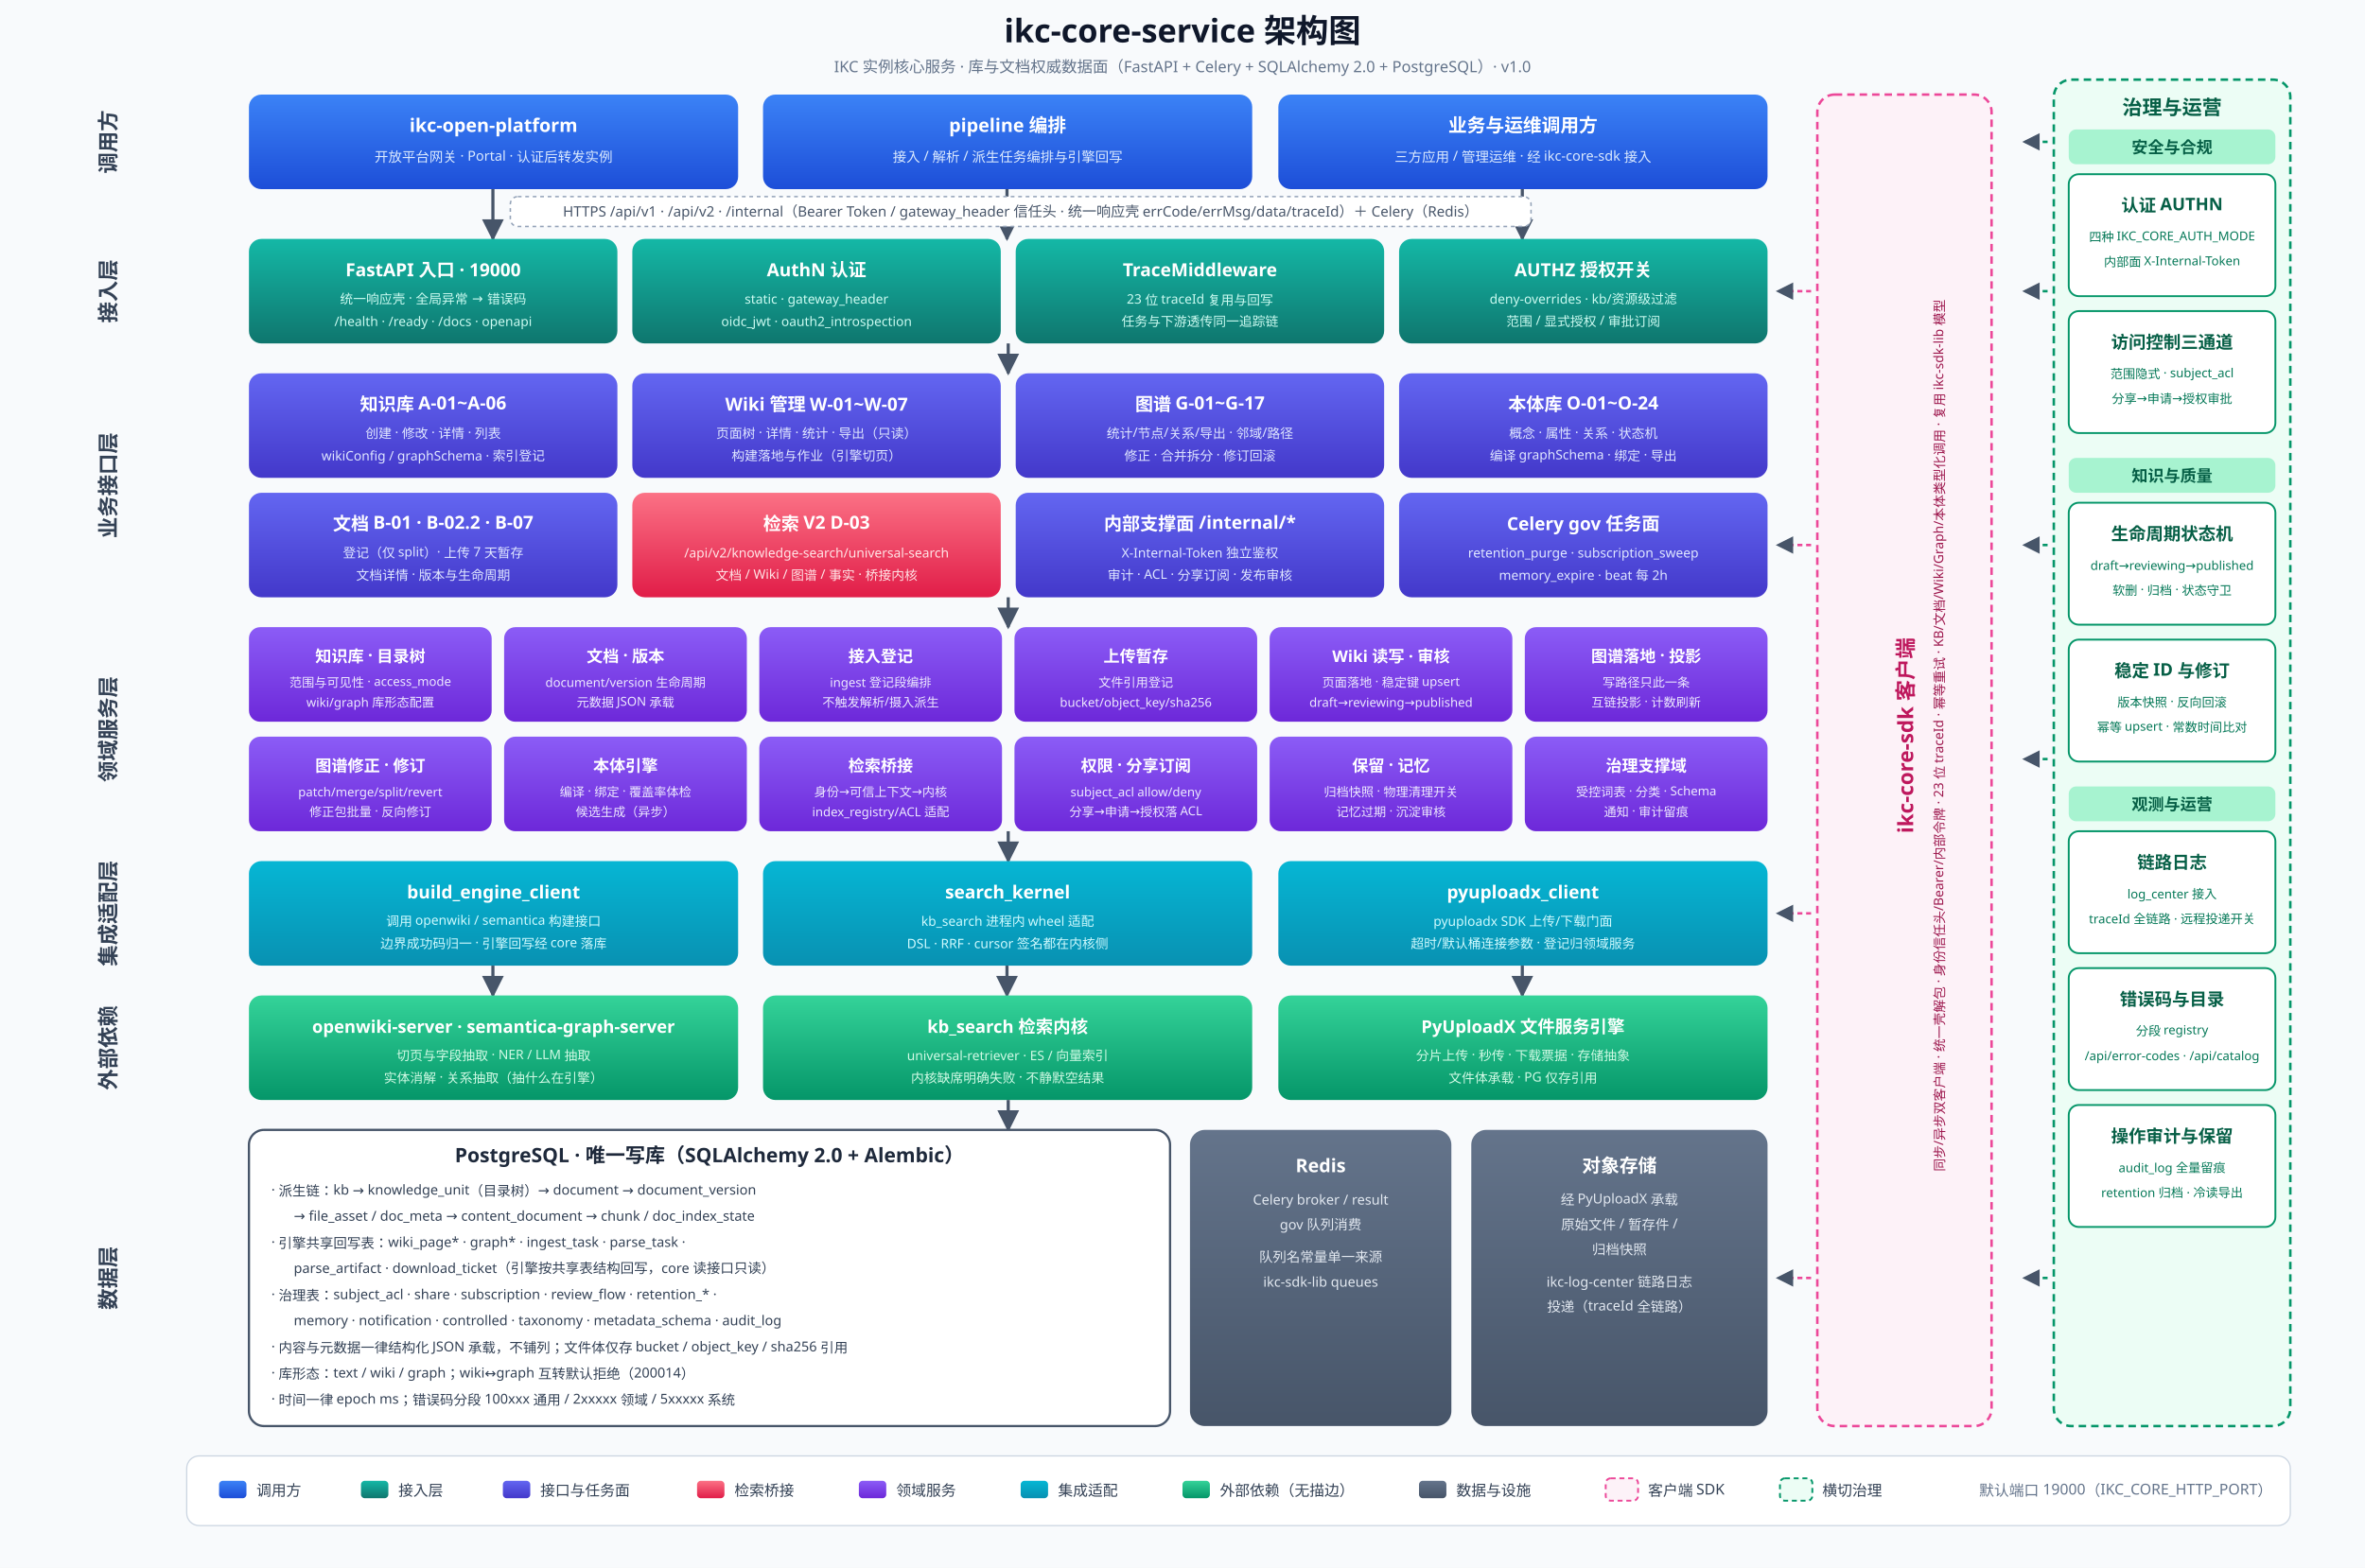
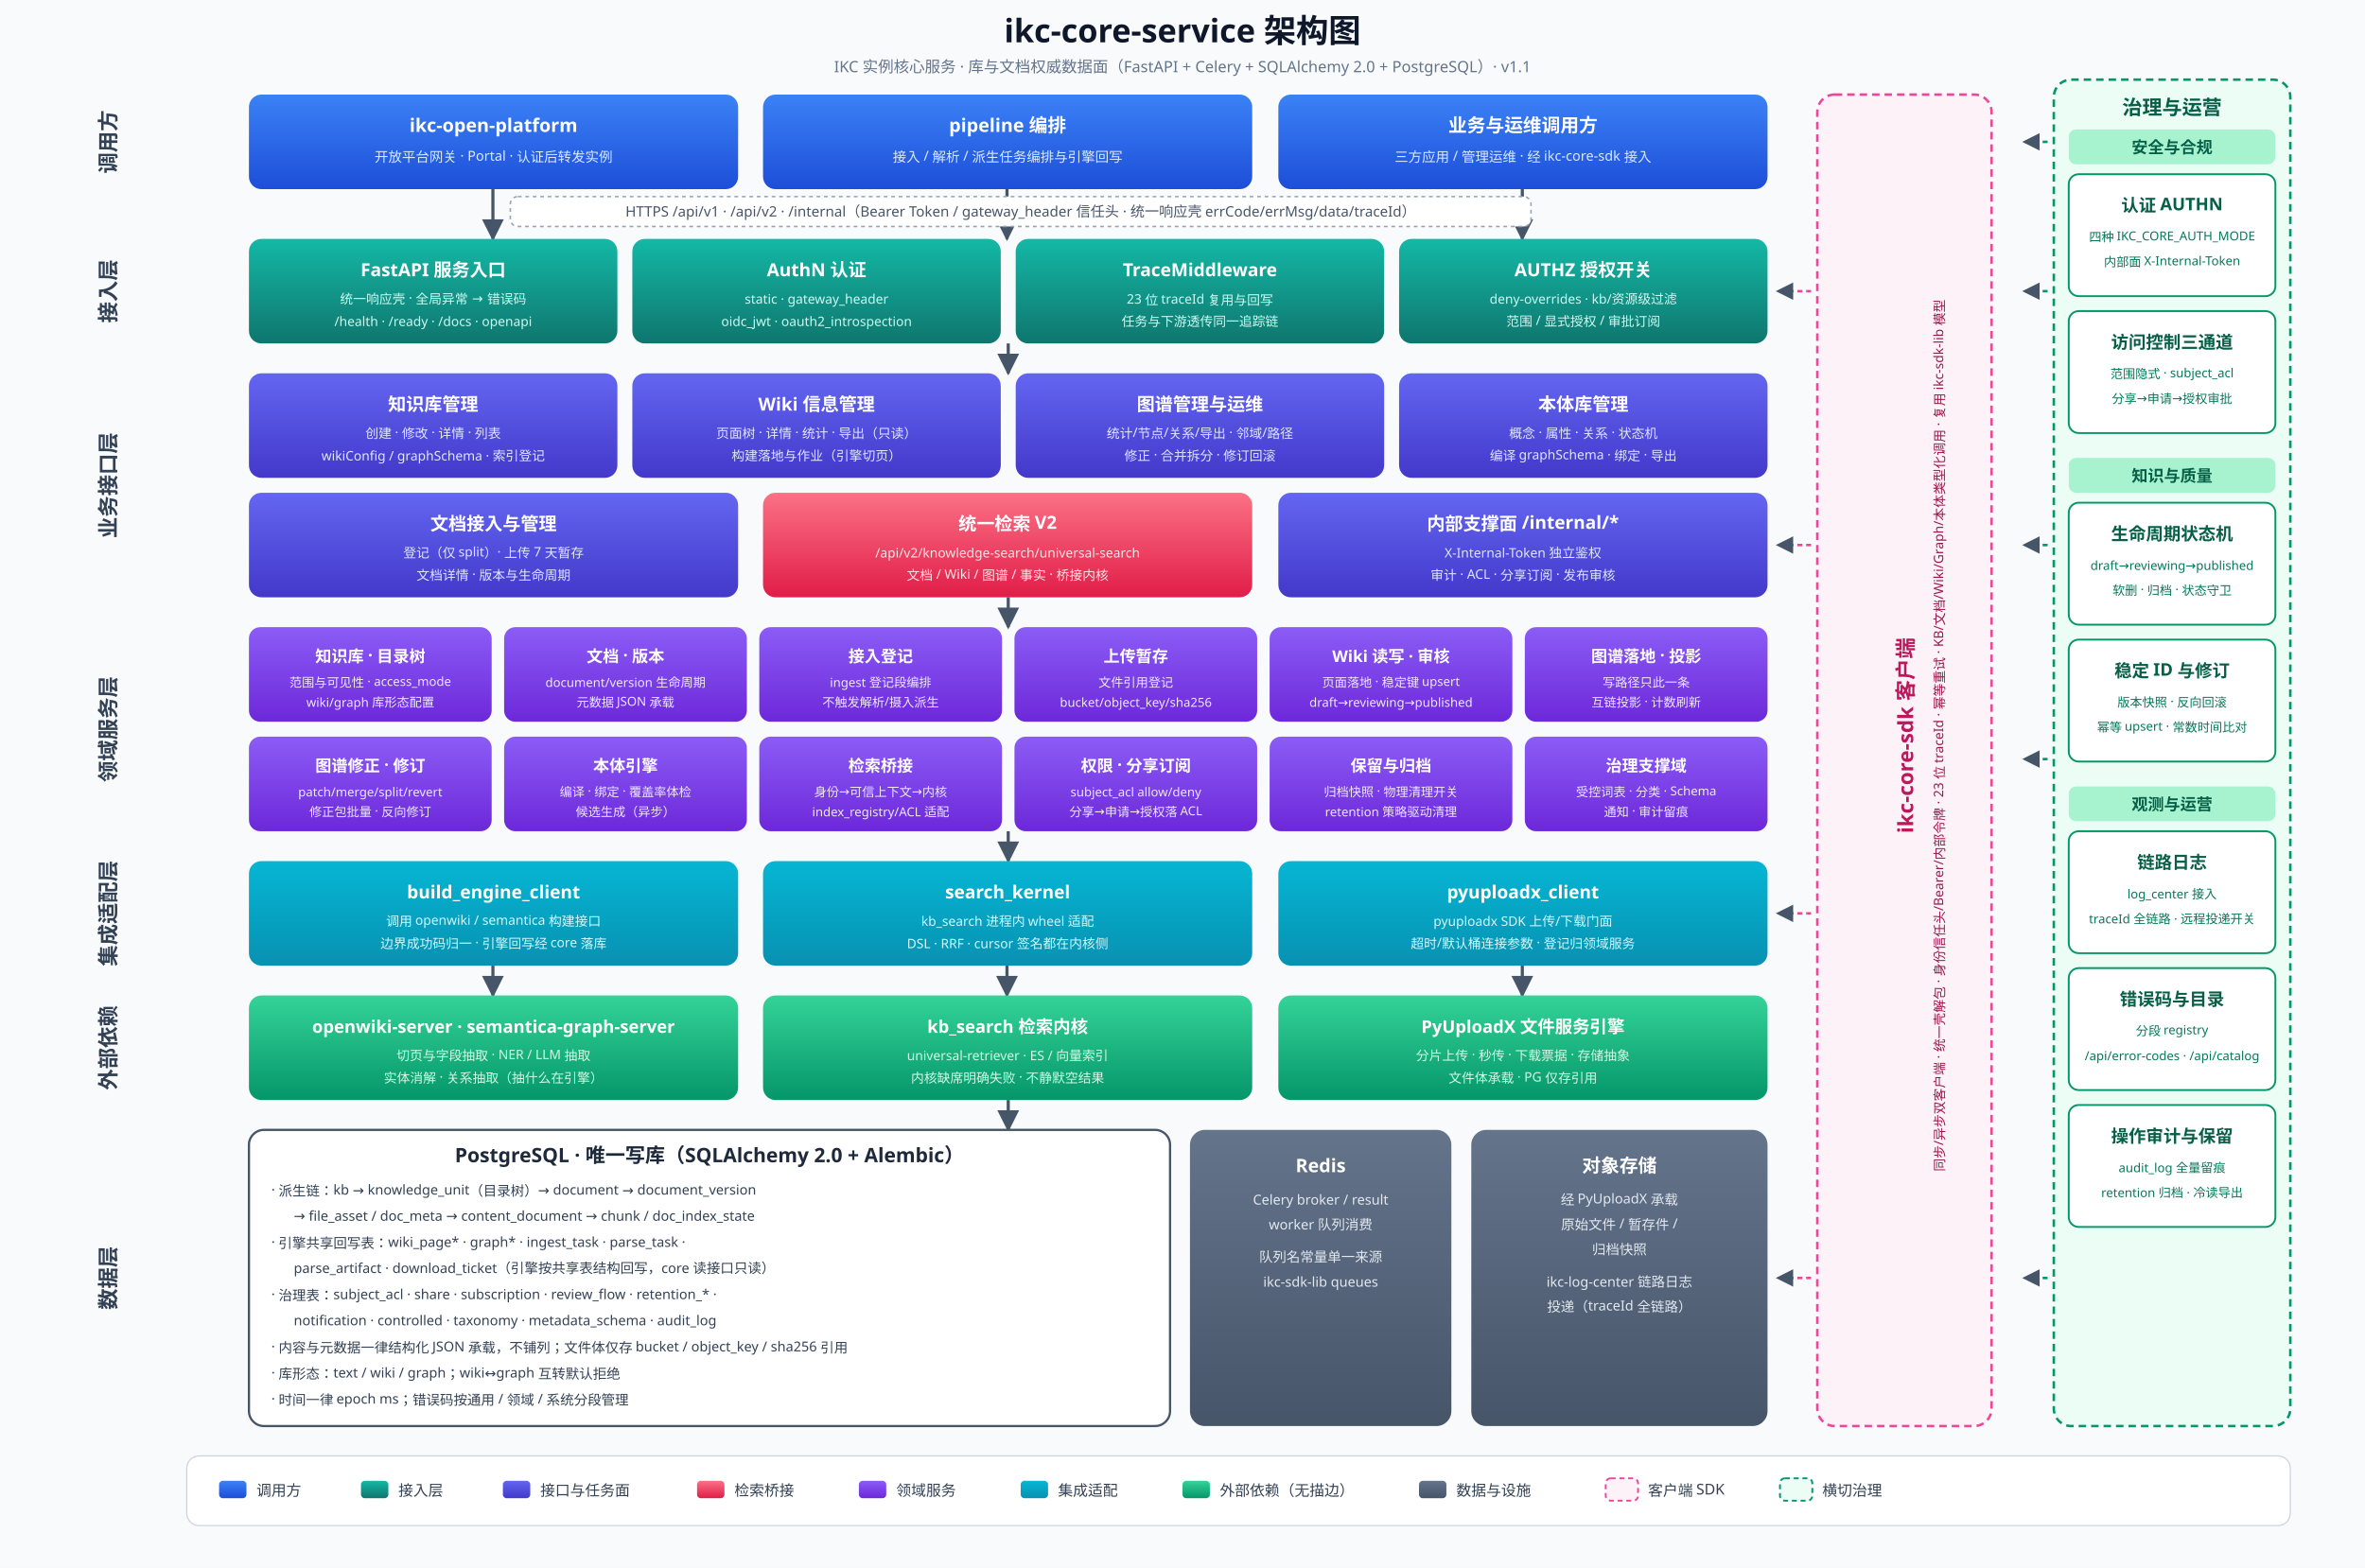
<svg xmlns="http://www.w3.org/2000/svg" viewBox="0 0 1900 1260" font-family="'PingFang SC','Microsoft YaHei','Noto Sans SC',sans-serif">
  <defs>
    <linearGradient id="gBlue" x1="0" y1="0" x2="0" y2="1">
      <stop offset="0" stop-color="#3b82f6" />
      <stop offset="1" stop-color="#1d4ed8" />
    </linearGradient>
    <linearGradient id="gTeal" x1="0" y1="0" x2="0" y2="1">
      <stop offset="0" stop-color="#14b8a6" />
      <stop offset="1" stop-color="#0f766e" />
    </linearGradient>
    <linearGradient id="gIndigo" x1="0" y1="0" x2="0" y2="1">
      <stop offset="0" stop-color="#6366f1" />
      <stop offset="1" stop-color="#4338ca" />
    </linearGradient>
    <linearGradient id="gViolet" x1="0" y1="0" x2="0" y2="1">
      <stop offset="0" stop-color="#8b5cf6" />
      <stop offset="1" stop-color="#6d28d9" />
    </linearGradient>
    <linearGradient id="gRose" x1="0" y1="0" x2="0" y2="1">
      <stop offset="0" stop-color="#fb7185" />
      <stop offset="1" stop-color="#e11d48" />
    </linearGradient>
    <linearGradient id="gEmerald" x1="0" y1="0" x2="0" y2="1">
      <stop offset="0" stop-color="#34d399" />
      <stop offset="1" stop-color="#059669" />
    </linearGradient>
    <linearGradient id="gCyan" x1="0" y1="0" x2="0" y2="1">
      <stop offset="0" stop-color="#06b6d4" />
      <stop offset="1" stop-color="#0891b2" />
    </linearGradient>
    <linearGradient id="gSlate" x1="0" y1="0" x2="0" y2="1">
      <stop offset="0" stop-color="#64748b" />
      <stop offset="1" stop-color="#475569" />
    </linearGradient>
    <marker id="arrow" viewBox="0 0 10 10" refX="9" refY="5" markerWidth="7" markerHeight="7" orient="auto-start-reverse">
      <path d="M 0 0 L 10 5 L 0 10 z" fill="#475569" />
    </marker>
  </defs>
  <rect x="0" y="0" width="1900" height="1260" fill="#f8fafc" />
  <text x="950" y="34" text-anchor="middle" font-size="26" font-weight="bold" fill="#0f172a">ikc-core-service 架构图</text>
-   <text x="950" y="58" text-anchor="middle" font-size="12.5" fill="#64748b">IKC 实例核心服务 · 库与文档权威数据面（FastAPI + Celery + SQLAlchemy 2.0 + PostgreSQL）· v1.0</text>
+   <text x="950" y="58" text-anchor="middle" font-size="12.5" fill="#64748b">IKC 实例核心服务 · 库与文档权威数据面（FastAPI + Celery + SQLAlchemy 2.0 + PostgreSQL）· v1.1</text>
  <text x="93" y="114" transform="rotate(-90 93 114)" font-size="17" font-weight="bold" fill="#334155" text-anchor="middle">调用方</text>
  <g>
    <rect x="200" y="76" width="393" height="76" rx="10" fill="url(#gBlue)" />
    <text x="396.5" y="106" text-anchor="middle" font-size="15" font-weight="bold" fill="#ffffff">ikc-open-platform</text>
    <text x="396.5" y="130" text-anchor="middle" font-size="11" fill="#dbeafe">开放平台网关 · Portal · 认证后转发实例</text>
    <rect x="613" y="76" width="393" height="76" rx="10" fill="url(#gBlue)" />
    <text x="809.5" y="106" text-anchor="middle" font-size="15" font-weight="bold" fill="#ffffff">pipeline 编排</text>
    <text x="809.5" y="130" text-anchor="middle" font-size="11" fill="#dbeafe">接入 / 解析 / 派生任务编排与引擎回写</text>
    <rect x="1027" y="76" width="393" height="76" rx="10" fill="url(#gBlue)" />
    <text x="1223.5" y="106" text-anchor="middle" font-size="15" font-weight="bold" fill="#ffffff">业务与运维调用方</text>
    <text x="1223.5" y="130" text-anchor="middle" font-size="11" fill="#dbeafe">三方应用 / 管理运维 · 经 ikc-core-sdk 接入</text>
  </g>
  <text x="93" y="234" transform="rotate(-90 93 234)" font-size="17" font-weight="bold" fill="#334155" text-anchor="middle">接入层</text>
  <g stroke="#475569" stroke-width="2.5">
    <line x1="396" y1="152" x2="396" y2="192" marker-end="url(#arrow)" />
    <line x1="809" y1="152" x2="809" y2="192" marker-end="url(#arrow)" />
    <line x1="1223" y1="152" x2="1223" y2="192" marker-end="url(#arrow)" />
  </g>
  <rect x="410" y="158" width="820" height="24" rx="6" fill="#ffffff" stroke="#94a3b8" stroke-width="1.2" stroke-dasharray="3 3" />
-   <text x="820" y="174" text-anchor="middle" font-size="11.5" fill="#475569">HTTPS /api/v1 · /api/v2 · /internal（Bearer Token / gateway_header 信任头 · 统一响应壳 errCode/errMsg/data/traceId）＋ Celery（Redis）</text>
+   <text x="820" y="174" text-anchor="middle" font-size="11.5" fill="#475569">HTTPS /api/v1 · /api/v2 · /internal（Bearer Token / gateway_header 信任头 · 统一响应壳 errCode/errMsg/data/traceId）</text>
  <g>
    <rect x="200" y="192" width="296" height="84" rx="10" fill="url(#gTeal)" />
-     <text x="348" y="222" text-anchor="middle" font-size="14.5" font-weight="bold" fill="#ffffff">FastAPI 入口 · 19000</text>
+     <text x="348" y="222" text-anchor="middle" font-size="14.5" font-weight="bold" fill="#ffffff">FastAPI 服务入口</text>
    <text x="348" y="244" text-anchor="middle" font-size="10.5" fill="#ccfbf1">统一响应壳 · 全局异常 → 错误码</text>
    <text x="348" y="262" text-anchor="middle" font-size="10.5" fill="#ccfbf1">/health · /ready · /docs · openapi</text>
    <rect x="508" y="192" width="296" height="84" rx="10" fill="url(#gTeal)" />
    <text x="656" y="222" text-anchor="middle" font-size="14.5" font-weight="bold" fill="#ffffff">AuthN 认证</text>
    <text x="656" y="244" text-anchor="middle" font-size="10.5" fill="#ccfbf1">static · gateway_header</text>
    <text x="656" y="262" text-anchor="middle" font-size="10.5" fill="#ccfbf1">oidc_jwt · oauth2_introspection</text>
    <rect x="816" y="192" width="296" height="84" rx="10" fill="url(#gTeal)" />
    <text x="964" y="222" text-anchor="middle" font-size="14.5" font-weight="bold" fill="#ffffff">TraceMiddleware</text>
    <text x="964" y="244" text-anchor="middle" font-size="10.5" fill="#ccfbf1">23 位 traceId 复用与回写</text>
    <text x="964" y="262" text-anchor="middle" font-size="10.5" fill="#ccfbf1">任务与下游透传同一追踪链</text>
    <rect x="1124" y="192" width="296" height="84" rx="10" fill="url(#gTeal)" />
    <text x="1272" y="222" text-anchor="middle" font-size="14.5" font-weight="bold" fill="#ffffff">AUTHZ 授权开关</text>
    <text x="1272" y="244" text-anchor="middle" font-size="10.5" fill="#ccfbf1">deny-overrides · kb/资源级过滤</text>
    <text x="1272" y="262" text-anchor="middle" font-size="10.5" fill="#ccfbf1">范围 / 显式授权 / 审批订阅</text>
  </g>
  <text x="93" y="390" transform="rotate(-90 93 390)" font-size="17" font-weight="bold" fill="#334155" text-anchor="middle">业务接口层</text>
  <g stroke="#475569" stroke-width="2.5">
    <line x1="810" y1="276" x2="810" y2="300" marker-end="url(#arrow)" />
  </g>
  <g>
    <rect x="200" y="300" width="296" height="84" rx="10" fill="url(#gIndigo)" />
-     <text x="348" y="330" text-anchor="middle" font-size="14.5" font-weight="bold" fill="#ffffff">知识库 A-01~A-06</text>
+     <text x="348" y="330" text-anchor="middle" font-size="14.5" font-weight="bold" fill="#ffffff">知识库管理</text>
    <text x="348" y="352" text-anchor="middle" font-size="10.5" fill="#e0e7ff">创建 · 修改 · 详情 · 列表</text>
    <text x="348" y="370" text-anchor="middle" font-size="10.5" fill="#e0e7ff">wikiConfig / graphSchema · 索引登记</text>
    <rect x="508" y="300" width="296" height="84" rx="10" fill="url(#gIndigo)" />
-     <text x="656" y="330" text-anchor="middle" font-size="14.5" font-weight="bold" fill="#ffffff">Wiki 管理 W-01~W-07</text>
+     <text x="656" y="330" text-anchor="middle" font-size="14.5" font-weight="bold" fill="#ffffff">Wiki 信息管理</text>
    <text x="656" y="352" text-anchor="middle" font-size="10.5" fill="#e0e7ff">页面树 · 详情 · 统计 · 导出（只读）</text>
    <text x="656" y="370" text-anchor="middle" font-size="10.5" fill="#e0e7ff">构建落地与作业（引擎切页）</text>
    <rect x="816" y="300" width="296" height="84" rx="10" fill="url(#gIndigo)" />
-     <text x="964" y="330" text-anchor="middle" font-size="14.5" font-weight="bold" fill="#ffffff">图谱 G-01~G-17</text>
+     <text x="964" y="330" text-anchor="middle" font-size="14.5" font-weight="bold" fill="#ffffff">图谱管理与运维</text>
    <text x="964" y="352" text-anchor="middle" font-size="10.5" fill="#e0e7ff">统计/节点/关系/导出 · 邻域/路径</text>
    <text x="964" y="370" text-anchor="middle" font-size="10.5" fill="#e0e7ff">修正 · 合并拆分 · 修订回滚</text>
    <rect x="1124" y="300" width="296" height="84" rx="10" fill="url(#gIndigo)" />
-     <text x="1272" y="330" text-anchor="middle" font-size="14.5" font-weight="bold" fill="#ffffff">本体库 O-01~O-24</text>
+     <text x="1272" y="330" text-anchor="middle" font-size="14.5" font-weight="bold" fill="#ffffff">本体库管理</text>
    <text x="1272" y="352" text-anchor="middle" font-size="10.5" fill="#e0e7ff">概念 · 属性 · 关系 · 状态机</text>
    <text x="1272" y="370" text-anchor="middle" font-size="10.5" fill="#e0e7ff">编译 graphSchema · 绑定 · 导出</text>
  </g>
  <g>
-     <rect x="200" y="396" width="296" height="84" rx="10" fill="url(#gIndigo)" />
-     <text x="348" y="426" text-anchor="middle" font-size="14.5" font-weight="bold" fill="#ffffff">文档 B-01 · B-02.2 · B-07</text>
-     <text x="348" y="448" text-anchor="middle" font-size="10.5" fill="#e0e7ff">登记（仅 split）· 上传 7 天暂存</text>
-     <text x="348" y="466" text-anchor="middle" font-size="10.5" fill="#e0e7ff">文档详情 · 版本与生命周期</text>
-     <rect x="508" y="396" width="296" height="84" rx="10" fill="url(#gRose)" />
-     <text x="656" y="426" text-anchor="middle" font-size="14.5" font-weight="bold" fill="#ffffff">检索 V2 D-03</text>
-     <text x="656" y="448" text-anchor="middle" font-size="10.5" fill="#ffe4e6">/api/v2/knowledge-search/universal-search</text>
-     <text x="656" y="466" text-anchor="middle" font-size="10.5" fill="#ffe4e6">文档 / Wiki / 图谱 / 事实 · 桥接内核</text>
-     <rect x="816" y="396" width="296" height="84" rx="10" fill="url(#gIndigo)" />
-     <text x="964" y="426" text-anchor="middle" font-size="14.5" font-weight="bold" fill="#ffffff">内部支撑面 /internal/*</text>
-     <text x="964" y="448" text-anchor="middle" font-size="10.5" fill="#e0e7ff">X-Internal-Token 独立鉴权</text>
-     <text x="964" y="466" text-anchor="middle" font-size="10.5" fill="#e0e7ff">审计 · ACL · 分享订阅 · 发布审核</text>
-     <rect x="1124" y="396" width="296" height="84" rx="10" fill="url(#gIndigo)" />
-     <text x="1272" y="426" text-anchor="middle" font-size="14.5" font-weight="bold" fill="#ffffff">Celery gov 任务面</text>
-     <text x="1272" y="448" text-anchor="middle" font-size="10.5" fill="#e0e7ff">retention_purge · subscription_sweep</text>
-     <text x="1272" y="466" text-anchor="middle" font-size="10.5" fill="#e0e7ff">memory_expire · beat 每 2h</text>
+     <rect x="200" y="396" width="393" height="84" rx="10" fill="url(#gIndigo)" />
+     <text x="396.5" y="426" text-anchor="middle" font-size="14.5" font-weight="bold" fill="#ffffff">文档接入与管理</text>
+     <text x="396.5" y="448" text-anchor="middle" font-size="10.5" fill="#e0e7ff">登记（仅 split）· 上传 7 天暂存</text>
+     <text x="396.5" y="466" text-anchor="middle" font-size="10.5" fill="#e0e7ff">文档详情 · 版本与生命周期</text>
+     <rect x="613" y="396" width="393" height="84" rx="10" fill="url(#gRose)" />
+     <text x="809.5" y="426" text-anchor="middle" font-size="14.5" font-weight="bold" fill="#ffffff">统一检索 V2</text>
+     <text x="809.5" y="448" text-anchor="middle" font-size="10.5" fill="#ffe4e6">/api/v2/knowledge-search/universal-search</text>
+     <text x="809.5" y="466" text-anchor="middle" font-size="10.5" fill="#ffe4e6">文档 / Wiki / 图谱 / 事实 · 桥接内核</text>
+     <rect x="1027" y="396" width="393" height="84" rx="10" fill="url(#gIndigo)" />
+     <text x="1223.5" y="426" text-anchor="middle" font-size="14.5" font-weight="bold" fill="#ffffff">内部支撑面 /internal/*</text>
+     <text x="1223.5" y="448" text-anchor="middle" font-size="10.5" fill="#e0e7ff">X-Internal-Token 独立鉴权</text>
+     <text x="1223.5" y="466" text-anchor="middle" font-size="10.5" fill="#e0e7ff">审计 · ACL · 分享订阅 · 发布审核</text>
  </g>
  <text x="93" y="586" transform="rotate(-90 93 586)" font-size="17" font-weight="bold" fill="#334155" text-anchor="middle">领域服务层</text>
  <g stroke="#475569" stroke-width="2.5">
    <line x1="810" y1="480" x2="810" y2="504" marker-end="url(#arrow)" />
  </g>
  <g>
    <rect x="200" y="504" width="195" height="76" rx="9" fill="url(#gViolet)" />
    <text x="297.5" y="532" text-anchor="middle" font-size="13" font-weight="bold" fill="#ffffff">知识库 · 目录树</text>
    <text x="297.5" y="552" text-anchor="middle" font-size="10" fill="#ede9fe">范围与可见性 · access_mode</text>
    <text x="297.5" y="568" text-anchor="middle" font-size="10" fill="#ede9fe">wiki/graph 库形态配置</text>
    <rect x="405" y="504" width="195" height="76" rx="9" fill="url(#gViolet)" />
    <text x="502.5" y="532" text-anchor="middle" font-size="13" font-weight="bold" fill="#ffffff">文档 · 版本</text>
    <text x="502.5" y="552" text-anchor="middle" font-size="10" fill="#ede9fe">document/version 生命周期</text>
    <text x="502.5" y="568" text-anchor="middle" font-size="10" fill="#ede9fe">元数据 JSON 承载</text>
    <rect x="610" y="504" width="195" height="76" rx="9" fill="url(#gViolet)" />
    <text x="707.5" y="532" text-anchor="middle" font-size="13" font-weight="bold" fill="#ffffff">接入登记</text>
    <text x="707.5" y="552" text-anchor="middle" font-size="10" fill="#ede9fe">ingest 登记段编排</text>
    <text x="707.5" y="568" text-anchor="middle" font-size="10" fill="#ede9fe">不触发解析/摄入派生</text>
    <rect x="815" y="504" width="195" height="76" rx="9" fill="url(#gViolet)" />
    <text x="912.5" y="532" text-anchor="middle" font-size="13" font-weight="bold" fill="#ffffff">上传暂存</text>
    <text x="912.5" y="552" text-anchor="middle" font-size="10" fill="#ede9fe">文件引用登记</text>
    <text x="912.5" y="568" text-anchor="middle" font-size="10" fill="#ede9fe">bucket/object_key/sha256</text>
    <rect x="1020" y="504" width="195" height="76" rx="9" fill="url(#gViolet)" />
    <text x="1117.5" y="532" text-anchor="middle" font-size="13" font-weight="bold" fill="#ffffff">Wiki 读写 · 审核</text>
    <text x="1117.5" y="552" text-anchor="middle" font-size="10" fill="#ede9fe">页面落地 · 稳定键 upsert</text>
    <text x="1117.5" y="568" text-anchor="middle" font-size="10" fill="#ede9fe">draft→reviewing→published</text>
    <rect x="1225" y="504" width="195" height="76" rx="9" fill="url(#gViolet)" />
    <text x="1322.5" y="532" text-anchor="middle" font-size="13" font-weight="bold" fill="#ffffff">图谱落地 · 投影</text>
    <text x="1322.5" y="552" text-anchor="middle" font-size="10" fill="#ede9fe">写路径只此一条</text>
    <text x="1322.5" y="568" text-anchor="middle" font-size="10" fill="#ede9fe">互链投影 · 计数刷新</text>
  </g>
  <g>
    <rect x="200" y="592" width="195" height="76" rx="9" fill="url(#gViolet)" />
    <text x="297.5" y="620" text-anchor="middle" font-size="13" font-weight="bold" fill="#ffffff">图谱修正 · 修订</text>
    <text x="297.5" y="640" text-anchor="middle" font-size="10" fill="#ede9fe">patch/merge/split/revert</text>
    <text x="297.5" y="656" text-anchor="middle" font-size="10" fill="#ede9fe">修正包批量 · 反向修订</text>
    <rect x="405" y="592" width="195" height="76" rx="9" fill="url(#gViolet)" />
    <text x="502.5" y="620" text-anchor="middle" font-size="13" font-weight="bold" fill="#ffffff">本体引擎</text>
    <text x="502.5" y="640" text-anchor="middle" font-size="10" fill="#ede9fe">编译 · 绑定 · 覆盖率体检</text>
    <text x="502.5" y="656" text-anchor="middle" font-size="10" fill="#ede9fe">候选生成（异步）</text>
    <rect x="610" y="592" width="195" height="76" rx="9" fill="url(#gViolet)" />
    <text x="707.5" y="620" text-anchor="middle" font-size="13" font-weight="bold" fill="#ffffff">检索桥接</text>
    <text x="707.5" y="640" text-anchor="middle" font-size="10" fill="#ede9fe">身份→可信上下文→内核</text>
    <text x="707.5" y="656" text-anchor="middle" font-size="10" fill="#ede9fe">index_registry/ACL 适配</text>
    <rect x="815" y="592" width="195" height="76" rx="9" fill="url(#gViolet)" />
    <text x="912.5" y="620" text-anchor="middle" font-size="13" font-weight="bold" fill="#ffffff">权限 · 分享订阅</text>
    <text x="912.5" y="640" text-anchor="middle" font-size="10" fill="#ede9fe">subject_acl allow/deny</text>
    <text x="912.5" y="656" text-anchor="middle" font-size="10" fill="#ede9fe">分享→申请→授权落 ACL</text>
    <rect x="1020" y="592" width="195" height="76" rx="9" fill="url(#gViolet)" />
-     <text x="1117.5" y="620" text-anchor="middle" font-size="13" font-weight="bold" fill="#ffffff">保留 · 记忆</text>
+     <text x="1117.5" y="620" text-anchor="middle" font-size="13" font-weight="bold" fill="#ffffff">保留与归档</text>
    <text x="1117.5" y="640" text-anchor="middle" font-size="10" fill="#ede9fe">归档快照 · 物理清理开关</text>
-     <text x="1117.5" y="656" text-anchor="middle" font-size="10" fill="#ede9fe">记忆过期 · 沉淀审核</text>
+     <text x="1117.5" y="656" text-anchor="middle" font-size="10" fill="#ede9fe">retention 策略驱动清理</text>
    <rect x="1225" y="592" width="195" height="76" rx="9" fill="url(#gViolet)" />
    <text x="1322.5" y="620" text-anchor="middle" font-size="13" font-weight="bold" fill="#ffffff">治理支撑域</text>
    <text x="1322.5" y="640" text-anchor="middle" font-size="10" fill="#ede9fe">受控词表 · 分类 · Schema</text>
    <text x="1322.5" y="656" text-anchor="middle" font-size="10" fill="#ede9fe">通知 · 审计留痕</text>
  </g>
  <text x="93" y="734" transform="rotate(-90 93 734)" font-size="17" font-weight="bold" fill="#334155" text-anchor="middle">集成适配层</text>
  <g stroke="#475569" stroke-width="2.5">
    <line x1="810" y1="668" x2="810" y2="692" marker-end="url(#arrow)" />
  </g>
  <g>
    <rect x="200" y="692" width="393" height="84" rx="10" fill="url(#gCyan)" />
    <text x="396.5" y="722" text-anchor="middle" font-size="14.5" font-weight="bold" fill="#ffffff">build_engine_client</text>
    <text x="396.5" y="744" text-anchor="middle" font-size="10.5" fill="#cffafe">调用 openwiki / semantica 构建接口</text>
    <text x="396.5" y="762" text-anchor="middle" font-size="10.5" fill="#cffafe">边界成功码归一 · 引擎回写经 core 落库</text>
    <rect x="613" y="692" width="393" height="84" rx="10" fill="url(#gCyan)" />
    <text x="809.5" y="722" text-anchor="middle" font-size="14.5" font-weight="bold" fill="#ffffff">search_kernel</text>
    <text x="809.5" y="744" text-anchor="middle" font-size="10.5" fill="#cffafe">kb_search 进程内 wheel 适配</text>
    <text x="809.5" y="762" text-anchor="middle" font-size="10.5" fill="#cffafe">DSL · RRF · cursor 签名都在内核侧</text>
    <rect x="1027" y="692" width="393" height="84" rx="10" fill="url(#gCyan)" />
    <text x="1223.5" y="722" text-anchor="middle" font-size="14.5" font-weight="bold" fill="#ffffff">pyuploadx_client</text>
    <text x="1223.5" y="744" text-anchor="middle" font-size="10.5" fill="#cffafe">pyuploadx SDK 上传/下载门面</text>
    <text x="1223.5" y="762" text-anchor="middle" font-size="10.5" fill="#cffafe">超时/默认桶连接参数 · 登记归领域服务</text>
  </g>
  <text x="93" y="842" transform="rotate(-90 93 842)" font-size="17" font-weight="bold" fill="#334155" text-anchor="middle">外部依赖</text>
  <g stroke="#475569" stroke-width="2.5">
    <line x1="396" y1="776" x2="396" y2="800" marker-end="url(#arrow)" />
    <line x1="809" y1="776" x2="809" y2="800" marker-end="url(#arrow)" />
    <line x1="1223" y1="776" x2="1223" y2="800" marker-end="url(#arrow)" />
  </g>
  <g>
    <rect x="200" y="800" width="393" height="84" rx="10" fill="url(#gEmerald)" />
    <text x="396.5" y="830" text-anchor="middle" font-size="14" font-weight="bold" fill="#ffffff">openwiki-server · semantica-graph-server</text>
    <text x="396.5" y="852" text-anchor="middle" font-size="10.5" fill="#d1fae5">切页与字段抽取 · NER / LLM 抽取</text>
    <text x="396.5" y="870" text-anchor="middle" font-size="10.5" fill="#d1fae5">实体消解 · 关系抽取（抽什么在引擎）</text>
    <rect x="613" y="800" width="393" height="84" rx="10" fill="url(#gEmerald)" />
    <text x="809.5" y="830" text-anchor="middle" font-size="14" font-weight="bold" fill="#ffffff">kb_search 检索内核</text>
    <text x="809.5" y="852" text-anchor="middle" font-size="10.5" fill="#d1fae5">universal-retriever · ES / 向量索引</text>
    <text x="809.5" y="870" text-anchor="middle" font-size="10.5" fill="#d1fae5">内核缺席明确失败 · 不静默空结果</text>
    <rect x="1027" y="800" width="393" height="84" rx="10" fill="url(#gEmerald)" />
    <text x="1223.5" y="830" text-anchor="middle" font-size="14" font-weight="bold" fill="#ffffff">PyUploadX 文件服务引擎</text>
    <text x="1223.5" y="852" text-anchor="middle" font-size="10.5" fill="#d1fae5">分片上传 · 秒传 · 下载票据 · 存储抽象</text>
    <text x="1223.5" y="870" text-anchor="middle" font-size="10.5" fill="#d1fae5">文件体承载 · PG 仅存引用</text>
  </g>
  <text x="93" y="1027" transform="rotate(-90 93 1027)" font-size="17" font-weight="bold" fill="#334155" text-anchor="middle">数据层</text>
  <g stroke="#475569" stroke-width="2.5">
    <line x1="810" y1="884" x2="810" y2="908" marker-end="url(#arrow)" />
  </g>
  <g>
    <rect x="200" y="908" width="740" height="238" rx="12" fill="#ffffff" stroke="#475569" stroke-width="1.8" />
    <text x="570" y="934" text-anchor="middle" font-size="16" font-weight="bold" fill="#1e293b">PostgreSQL · 唯一写库（SQLAlchemy 2.0 + Alembic）</text>
    <g font-size="11" fill="#334155">
      <text x="218" y="960">· 派生链：kb → knowledge_unit（目录树）→ document → document_version</text>
      <text x="236" y="981">→ file_asset / doc_meta → content_document → chunk / doc_index_state</text>
      <text x="218" y="1002">· 引擎共享回写表：wiki_page* · graph* · ingest_task · parse_task ·</text>
      <text x="236" y="1023">parse_artifact · download_ticket（引擎按共享表结构回写，core 读接口只读）</text>
      <text x="218" y="1044">· 治理表：subject_acl · share · subscription · review_flow · retention_* ·</text>
-       <text x="236" y="1065">memory · notification · controlled · taxonomy · metadata_schema · audit_log</text>
+       <text x="236" y="1065">notification · controlled · taxonomy · metadata_schema · audit_log</text>
      <text x="218" y="1086">· 内容与元数据一律结构化 JSON 承载，不铺列；文件体仅存 bucket / object_key / sha256 引用</text>
-       <text x="218" y="1107">· 库形态：text / wiki / graph；wiki↔graph 互转默认拒绝（200014）</text>
-       <text x="218" y="1128">· 时间一律 epoch ms；错误码分段 100xxx 通用 / 2xxxxx 领域 / 5xxxxx 系统</text>
+       <text x="218" y="1107">· 库形态：text / wiki / graph；wiki↔graph 互转默认拒绝</text>
+       <text x="218" y="1128">· 时间一律 epoch ms；错误码按通用 / 领域 / 系统分段管理</text>
    </g>
    <rect x="956" y="908" width="210" height="238" rx="12" fill="url(#gSlate)" />
    <text x="1061" y="942" text-anchor="middle" font-size="15" font-weight="bold" fill="#ffffff">Redis</text>
    <text x="1061" y="968" text-anchor="middle" font-size="11" fill="#e2e8f0">Celery broker / result</text>
-     <text x="1061" y="988" text-anchor="middle" font-size="11" fill="#e2e8f0">gov 队列消费</text>
+     <text x="1061" y="988" text-anchor="middle" font-size="11" fill="#e2e8f0">worker 队列消费</text>
    <text x="1061" y="1014" text-anchor="middle" font-size="11" fill="#e2e8f0">队列名常量单一来源</text>
    <text x="1061" y="1034" text-anchor="middle" font-size="11" fill="#e2e8f0">ikc-sdk-lib queues</text>
    <rect x="1182" y="908" width="238" height="238" rx="12" fill="url(#gSlate)" />
    <text x="1301" y="942" text-anchor="middle" font-size="15" font-weight="bold" fill="#ffffff">对象存储</text>
    <text x="1301" y="968" text-anchor="middle" font-size="11" fill="#e2e8f0">经 PyUploadX 承载</text>
    <text x="1301" y="988" text-anchor="middle" font-size="11" fill="#e2e8f0">原始文件 / 暂存件 /</text>
    <text x="1301" y="1008" text-anchor="middle" font-size="11" fill="#e2e8f0">归档快照</text>
    <text x="1301" y="1034" text-anchor="middle" font-size="11" fill="#e2e8f0">ikc-log-center 链路日志</text>
    <text x="1301" y="1054" text-anchor="middle" font-size="11" fill="#e2e8f0">投递（traceId 全链路）</text>
  </g>
  <g>
    <rect x="1460" y="76" width="140" height="1070" rx="14" fill="#fdf2f8" stroke="#ec4899" stroke-width="2" stroke-dasharray="6 4" />
    <text x="1537" y="591" text-anchor="middle" font-size="17" font-weight="bold" fill="#be185d" transform="rotate(-90 1537 591)">ikc-core-sdk 客户端</text>
    <text x="1562" y="591" text-anchor="middle" font-size="10.5" fill="#9d174d" transform="rotate(-90 1562 591)">同步/异步双客户端 · 统一壳解包 · 身份信任头/Bearer/内部令牌 · 23 位 traceId · 幂等重试 · KB/文档/Wiki/Graph/本体类型化调用 · 复用 ikc-sdk-lib 模型</text>
    <g stroke="#ec4899" stroke-width="2" stroke-dasharray="4 3">
      <line x1="1455" y1="234" x2="1428" y2="234" marker-end="url(#arrow)" />
      <line x1="1455" y1="438" x2="1428" y2="438" marker-end="url(#arrow)" />
      <line x1="1455" y1="734" x2="1428" y2="734" marker-end="url(#arrow)" />
      <line x1="1455" y1="1027" x2="1428" y2="1027" marker-end="url(#arrow)" />
    </g>
  </g>
  <g>
    <rect x="1650" y="64" width="190" height="1082" rx="14" fill="#ecfdf5" stroke="#059669" stroke-width="2" stroke-dasharray="6 4" />
    <text x="1745" y="92" text-anchor="middle" font-size="16" font-weight="bold" fill="#065f46">治理与运营</text>
    <rect x="1662" y="104" width="166" height="28" rx="6" fill="#a7f3d0" />
    <text x="1745" y="123" text-anchor="middle" font-size="13" font-weight="bold" fill="#065f46">安全与合规</text>
    <rect x="1662" y="140" width="166" height="98" rx="8" fill="#ffffff" stroke="#059669" stroke-width="1.5" />
    <text x="1745" y="170" text-anchor="middle" font-size="14" font-weight="bold" fill="#065f46">认证 AUTHN</text>
    <text x="1745" y="194" text-anchor="middle" font-size="10" fill="#047857">四种 IKC_CORE_AUTH_MODE</text>
    <text x="1745" y="214" text-anchor="middle" font-size="10" fill="#047857">内部面 X-Internal-Token</text>
    <rect x="1662" y="250" width="166" height="98" rx="8" fill="#ffffff" stroke="#059669" stroke-width="1.5" />
    <text x="1745" y="280" text-anchor="middle" font-size="14" font-weight="bold" fill="#065f46">访问控制三通道</text>
    <text x="1745" y="304" text-anchor="middle" font-size="10" fill="#047857">范围隐式 · subject_acl</text>
    <text x="1745" y="324" text-anchor="middle" font-size="10" fill="#047857">分享→申请→授权审批</text>
    <rect x="1662" y="368" width="166" height="28" rx="6" fill="#a7f3d0" />
    <text x="1745" y="387" text-anchor="middle" font-size="13" font-weight="bold" fill="#065f46">知识与质量</text>
    <rect x="1662" y="404" width="166" height="98" rx="8" fill="#ffffff" stroke="#059669" stroke-width="1.5" />
    <text x="1745" y="434" text-anchor="middle" font-size="14" font-weight="bold" fill="#065f46">生命周期状态机</text>
    <text x="1745" y="458" text-anchor="middle" font-size="10" fill="#047857">draft→reviewing→published</text>
    <text x="1745" y="478" text-anchor="middle" font-size="10" fill="#047857">软删 · 归档 · 状态守卫</text>
    <rect x="1662" y="514" width="166" height="98" rx="8" fill="#ffffff" stroke="#059669" stroke-width="1.5" />
    <text x="1745" y="544" text-anchor="middle" font-size="14" font-weight="bold" fill="#065f46">稳定 ID 与修订</text>
    <text x="1745" y="568" text-anchor="middle" font-size="10" fill="#047857">版本快照 · 反向回滚</text>
    <text x="1745" y="588" text-anchor="middle" font-size="10" fill="#047857">幂等 upsert · 常数时间比对</text>
    <rect x="1662" y="632" width="166" height="28" rx="6" fill="#a7f3d0" />
    <text x="1745" y="651" text-anchor="middle" font-size="13" font-weight="bold" fill="#065f46">观测与运营</text>
    <rect x="1662" y="668" width="166" height="98" rx="8" fill="#ffffff" stroke="#059669" stroke-width="1.5" />
    <text x="1745" y="698" text-anchor="middle" font-size="14" font-weight="bold" fill="#065f46">链路日志</text>
    <text x="1745" y="722" text-anchor="middle" font-size="10" fill="#047857">log_center 接入</text>
    <text x="1745" y="742" text-anchor="middle" font-size="10" fill="#047857">traceId 全链路 · 远程投递开关</text>
    <rect x="1662" y="778" width="166" height="98" rx="8" fill="#ffffff" stroke="#059669" stroke-width="1.5" />
    <text x="1745" y="808" text-anchor="middle" font-size="14" font-weight="bold" fill="#065f46">错误码与目录</text>
    <text x="1745" y="832" text-anchor="middle" font-size="10" fill="#047857">分段 registry</text>
    <text x="1745" y="852" text-anchor="middle" font-size="10" fill="#047857">/api/error-codes · /api/catalog</text>
    <rect x="1662" y="888" width="166" height="98" rx="8" fill="#ffffff" stroke="#059669" stroke-width="1.5" />
    <text x="1745" y="918" text-anchor="middle" font-size="14" font-weight="bold" fill="#065f46">操作审计与保留</text>
    <text x="1745" y="942" text-anchor="middle" font-size="10" fill="#047857">audit_log 全量留痕</text>
    <text x="1745" y="962" text-anchor="middle" font-size="10" fill="#047857">retention 归档 · 冷读导出</text>
    <g stroke="#059669" stroke-width="2" stroke-dasharray="4 3">
      <line x1="1645" y1="114" x2="1626" y2="114" marker-end="url(#arrow)" />
      <line x1="1645" y1="234" x2="1626" y2="234" marker-end="url(#arrow)" />
      <line x1="1645" y1="438" x2="1626" y2="438" marker-end="url(#arrow)" />
      <line x1="1645" y1="610" x2="1626" y2="610" marker-end="url(#arrow)" />
      <line x1="1645" y1="1027" x2="1626" y2="1027" marker-end="url(#arrow)" />
    </g>
  </g>
  <rect x="150" y="1170" width="1690" height="56" rx="10" fill="#ffffff" stroke="#cbd5e1" />
  <g font-size="12" fill="#334155">
    <rect x="176" y="1190" width="22" height="14" rx="3" fill="url(#gBlue)" />
    <text x="206" y="1202">调用方</text>
    <rect x="290" y="1190" width="22" height="14" rx="3" fill="url(#gTeal)" />
    <text x="320" y="1202">接入层</text>
    <rect x="404" y="1190" width="22" height="14" rx="3" fill="url(#gIndigo)" />
    <text x="434" y="1202">接口与任务面</text>
    <rect x="560" y="1190" width="22" height="14" rx="3" fill="url(#gRose)" />
    <text x="590" y="1202">检索桥接</text>
    <rect x="690" y="1190" width="22" height="14" rx="3" fill="url(#gViolet)" />
    <text x="720" y="1202">领域服务</text>
    <rect x="820" y="1190" width="22" height="14" rx="3" fill="url(#gCyan)" />
    <text x="850" y="1202">集成适配</text>
    <rect x="950" y="1190" width="22" height="14" rx="3" fill="url(#gEmerald)" />
    <text x="980" y="1202">外部依赖（无描边）</text>
    <rect x="1140" y="1190" width="22" height="14" rx="3" fill="url(#gSlate)" />
    <text x="1170" y="1202">数据与设施</text>
    <rect x="1290" y="1188" width="26" height="18" rx="4" fill="#fdf2f8" stroke="#ec4899" stroke-width="1.5" stroke-dasharray="4 3" />
    <text x="1324" y="1202">客户端 SDK</text>
    <rect x="1430" y="1188" width="26" height="18" rx="4" fill="#ecfdf5" stroke="#059669" stroke-width="1.5" stroke-dasharray="4 3" />
    <text x="1464" y="1202">横切治理</text>
-     <text x="1590" y="1202" fill="#64748b">默认端口 19000（IKC_CORE_HTTP_PORT）</text>
  </g>
</svg>
